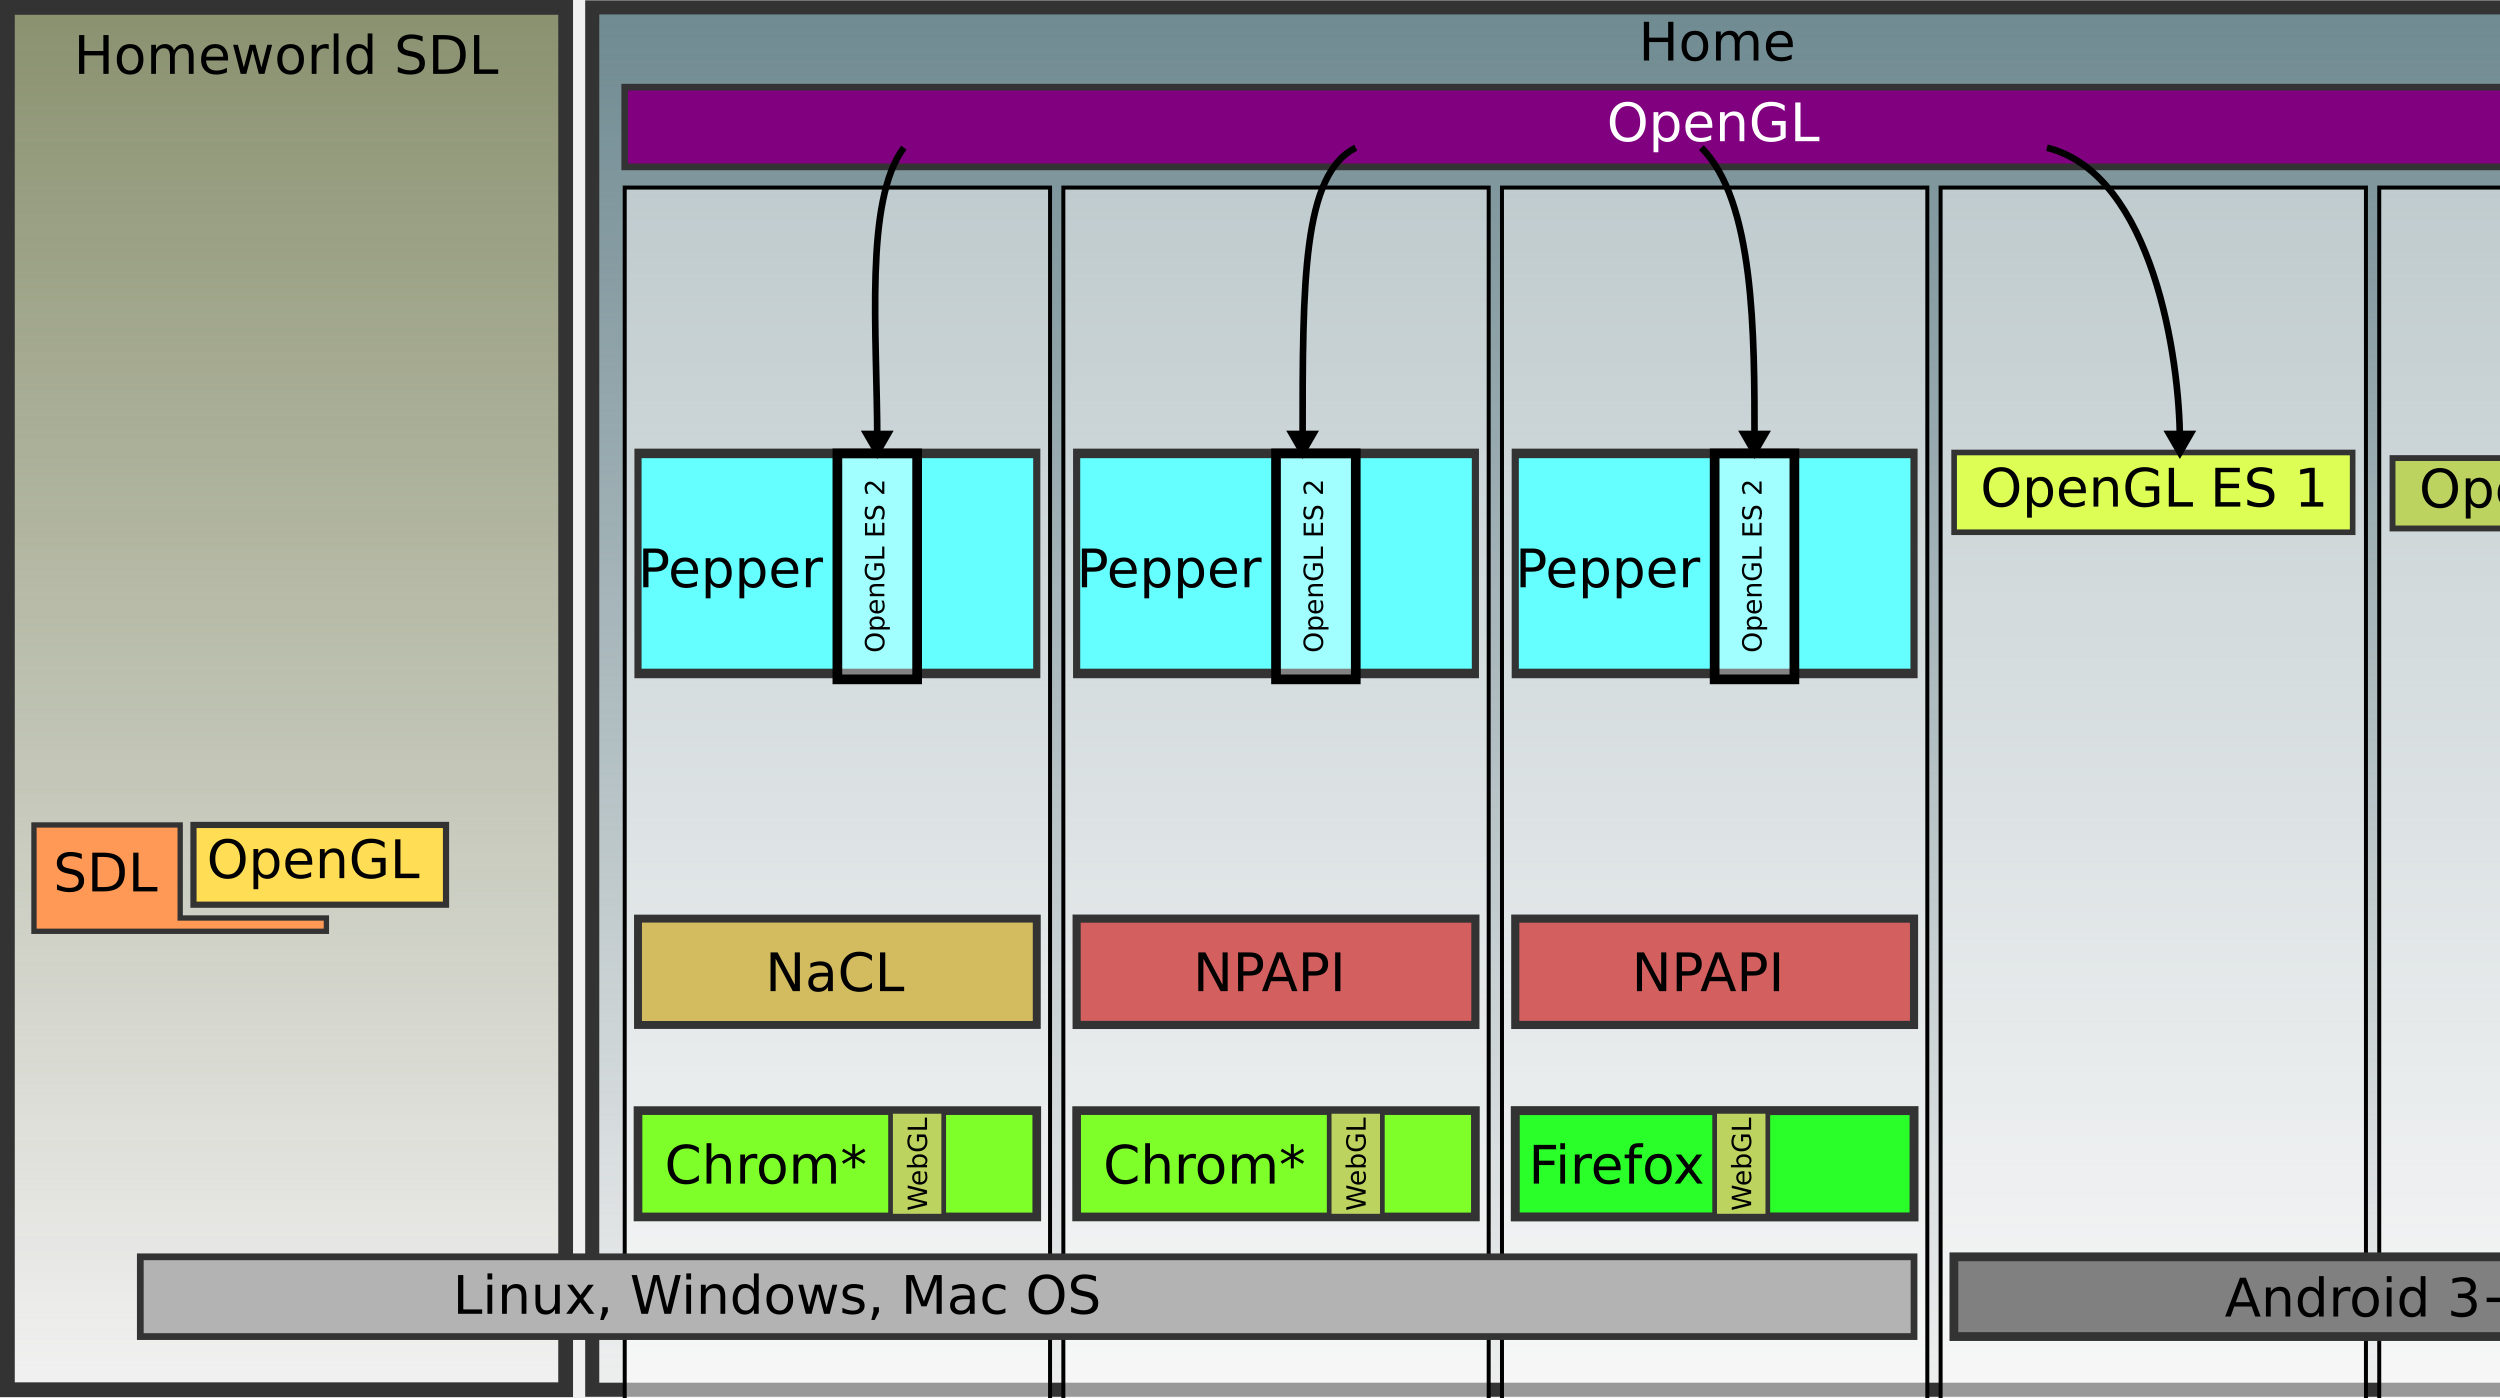
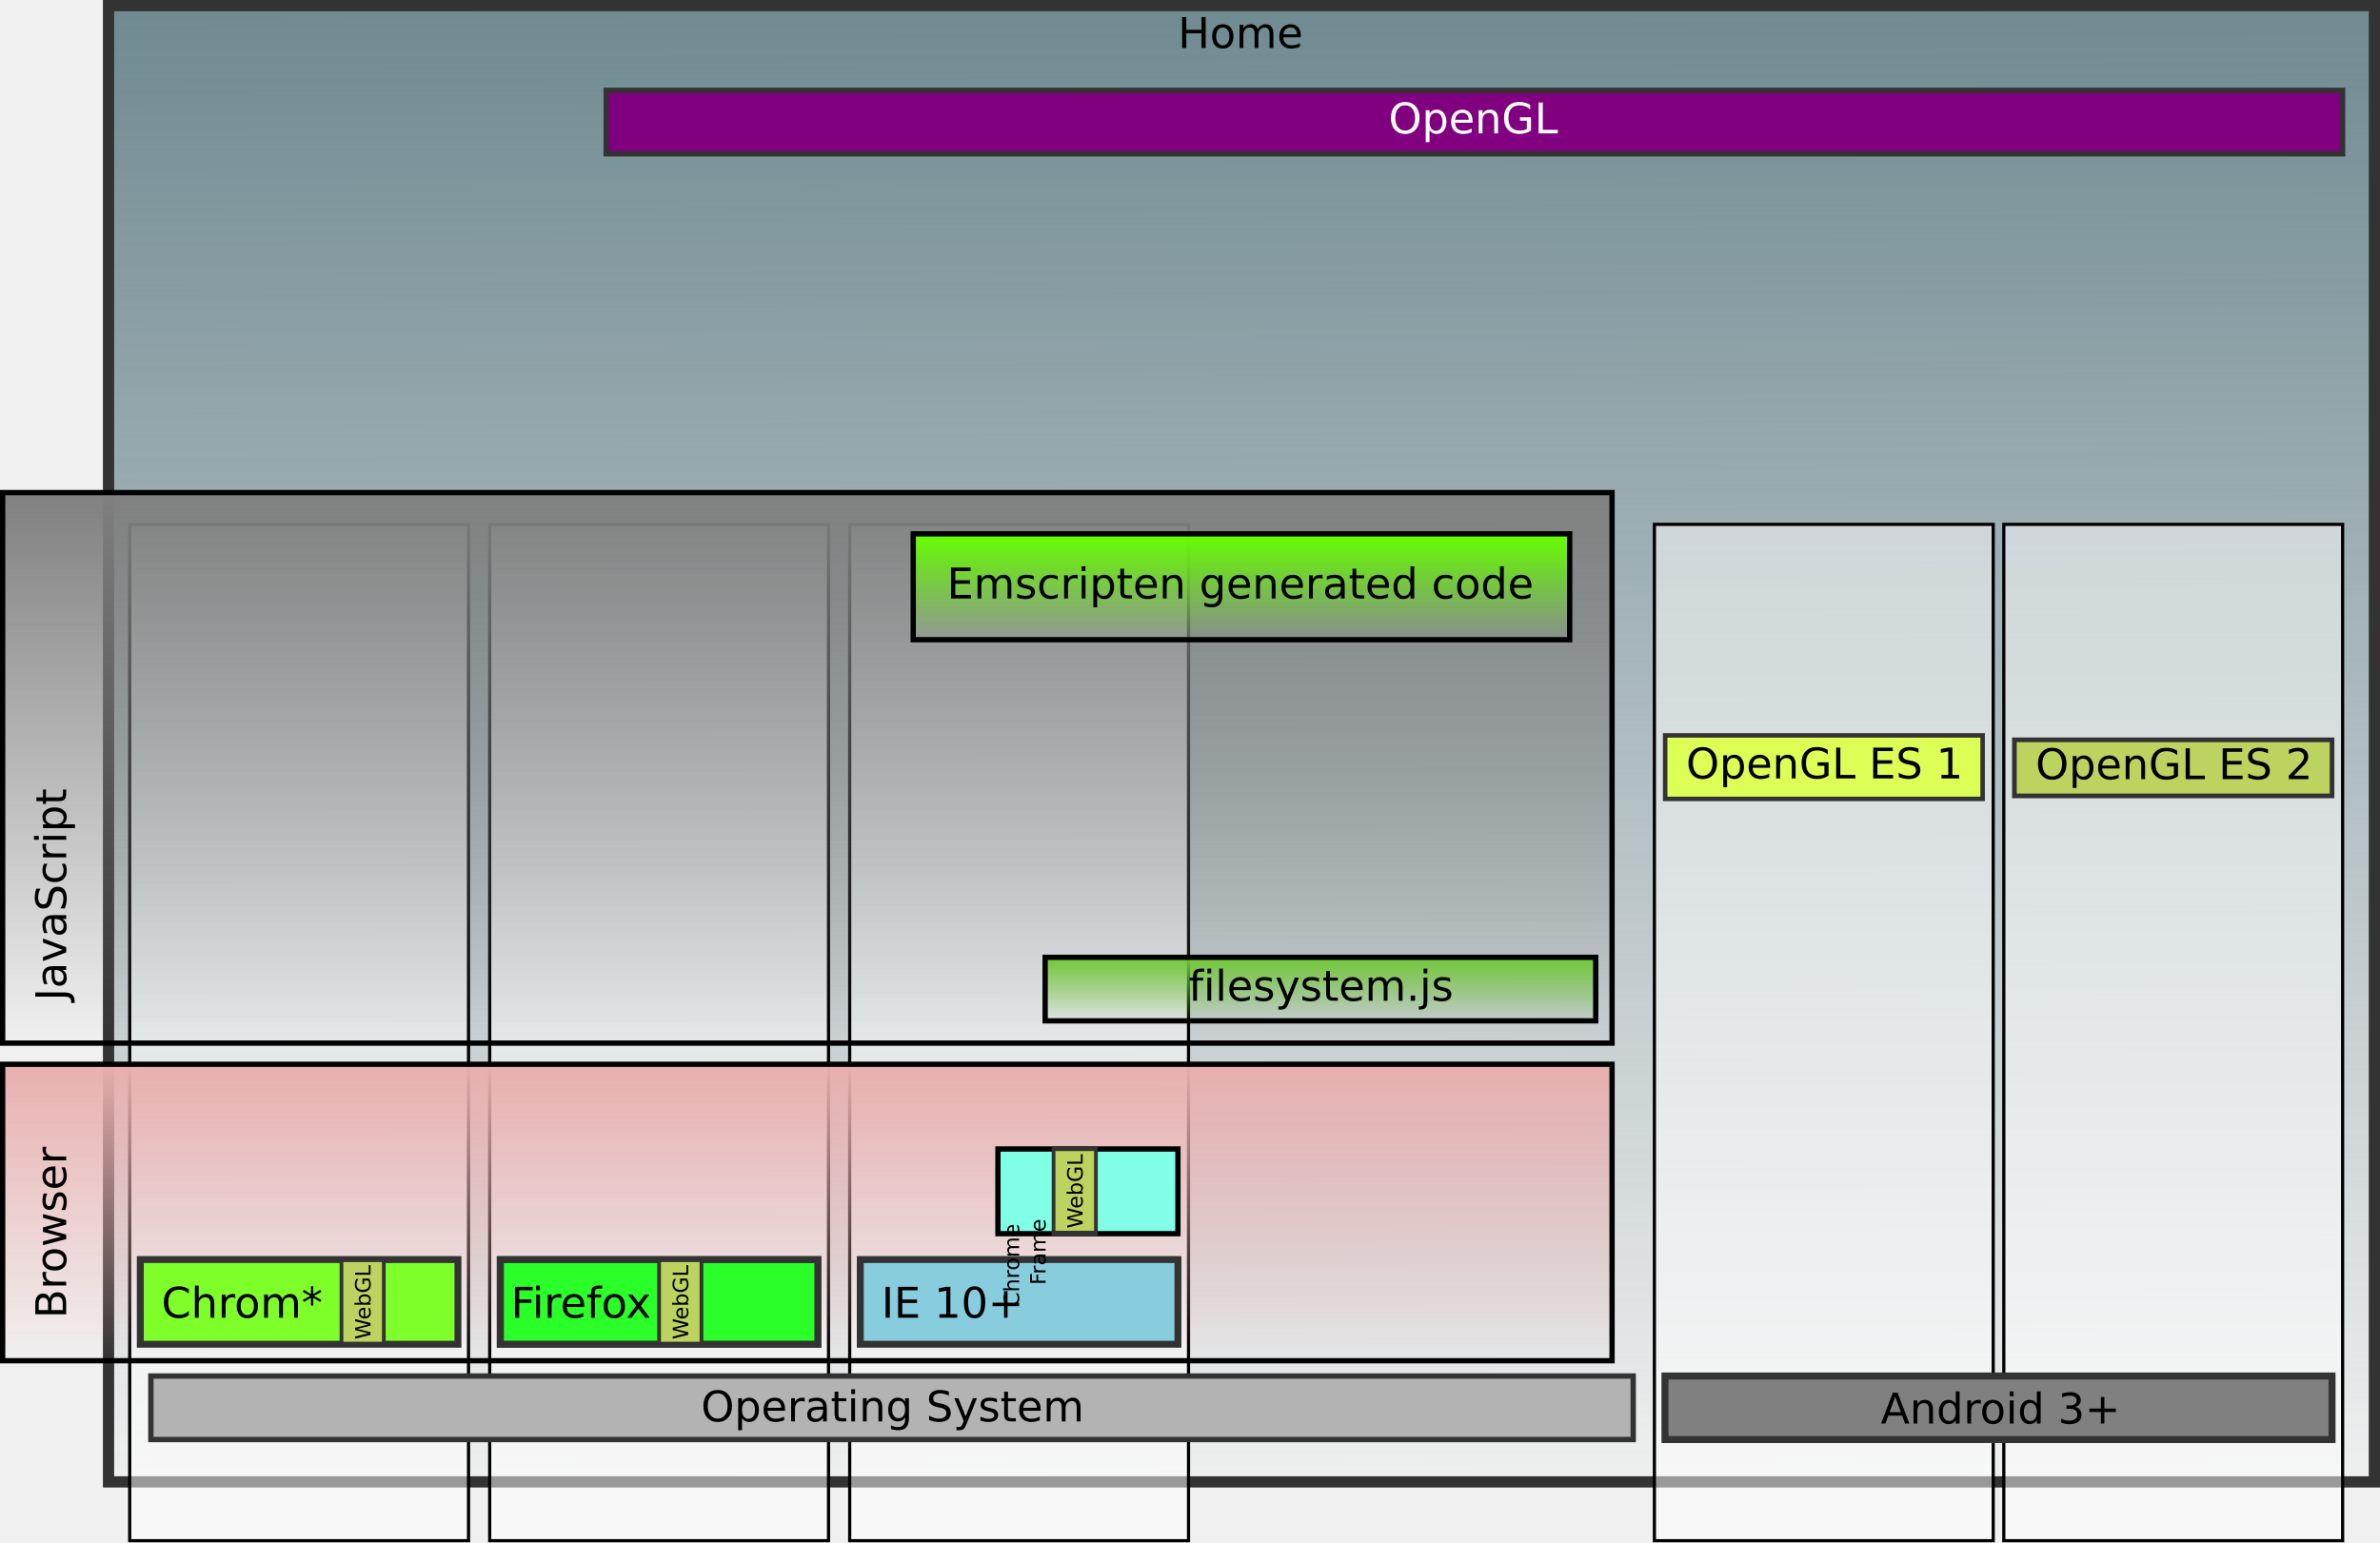
- <svg xmlns="http://www.w3.org/2000/svg" xmlns:xlink="http://www.w3.org/1999/xlink" width="1880.856" height="1051.114" id="svg2" version="1.1">
+ <svg xmlns="http://www.w3.org/2000/svg" xmlns:xlink="http://www.w3.org/1999/xlink" width="2247.799" height="1456.798" id="svg2" version="1.1">
  <defs id="defs4">
+     <linearGradient id="linearGradient4067">
+       <stop style="stop-color:#71c837;stop-opacity:1" offset="0" id="stop4069" />
+       <stop style="stop-color:#71c837;stop-opacity:0" offset="1" id="stop4071" />
+     </linearGradient>
+     <linearGradient id="linearGradient4046">
+       <stop style="stop-color:#66ff00;stop-opacity:1" offset="0" id="stop4048" />
+       <stop style="stop-color:#66ff00;stop-opacity:0" offset="1" id="stop4050" />
+     </linearGradient>
+     <linearGradient id="linearGradient4023">
+       <stop style="stop-color:#e9afaf;stop-opacity:1" offset="0" id="stop4025" />
+       <stop style="stop-color:#e9afaf;stop-opacity:0" offset="1" id="stop4027" />
+     </linearGradient>
+     <linearGradient id="linearGradient3947">
+       <stop style="stop-color:#808080;stop-opacity:1;" offset="0" id="stop3949" />
+       <stop style="stop-color:#808080;stop-opacity:0;" offset="1" id="stop3951" />
+     </linearGradient>
    <marker style="overflow:visible" id="TriangleOutL" refX="0" refY="0" orient="auto">
      <path transform="scale(0.8,0.8)" style="fill-rule:evenodd;stroke:#000000;stroke-width:1pt;marker-start:none" d="m 5.77,0 -8.65,5 0,-10 8.65,5 z" id="path4043" />
    </marker>
    <marker style="overflow:visible" id="TriangleOutM" refX="0" refY="0" orient="auto">
      <path transform="scale(0.4,0.4)" style="fill-rule:evenodd;stroke:#000000;stroke-width:1pt;marker-start:none" d="m 5.77,0 -8.65,5 0,-10 8.65,5 z" id="path4046" />
    </marker>
    <marker style="overflow:visible" id="Arrow2Lend" refX="0" refY="0" orient="auto">
      <path transform="matrix(-1.1,0,0,-1.1,-1.1,0)" d="M 8.719,4.034 -2.207,0.016 8.719,-4.002 c -1.745,2.372 -1.735,5.617 -6e-7,8.035 z" style="font-size:12px;fill-rule:evenodd;stroke-width:0.625;stroke-linejoin:round" id="path3921" />
    </marker>
    <linearGradient id="linearGradient5063">
      <stop id="stop5065" offset="0" style="stop-color:#8a916f;stop-opacity:1" />
      <stop id="stop5067" offset="1" style="stop-color:#8a916f;stop-opacity:0" />
    </linearGradient>
    <linearGradient id="linearGradient5053">
      <stop id="stop5055" offset="0" style="stop-color:#6f8a91;stop-opacity:1" />
      <stop id="stop5057" offset="1" style="stop-color:#6f8a91;stop-opacity:0" />
    </linearGradient>
    <linearGradient gradientUnits="userSpaceOnUse" y2="972.362" x2="840" y1="272.362" x1="840" id="linearGradient5059" xlink:href="#linearGradient5053" />
    <linearGradient gradientUnits="userSpaceOnUse" y2="952.362" x2="60" y1="272.362" x1="60" id="linearGradient5069" xlink:href="#linearGradient5063" />
-     <linearGradient gradientUnits="userSpaceOnUse" y2="972.362" x2="840" y1="272.362" x1="840" id="linearGradient5059-3" xlink:href="#linearGradient5053-3" gradientTransform="matrix(1.276786,0,0,1.507246,-85.80357,-446.4224)" />
+     <linearGradient gradientUnits="userSpaceOnUse" y2="972.362" x2="840" y1="37.203" x1="838.235" id="linearGradient5059-3" xlink:href="#linearGradient5053-3" gradientTransform="matrix(1.276786,0,0,1.507246,-85.80357,-446.4224)" />
    <linearGradient id="linearGradient5053-3">
      <stop id="stop5055-3" offset="0" style="stop-color:#6f8a91;stop-opacity:1" />
      <stop id="stop5057-8" offset="1" style="stop-color:#6f8a91;stop-opacity:0" />
    </linearGradient>
    <linearGradient gradientUnits="userSpaceOnUse" y2="952.362" x2="60" y1="272.362" x1="60" id="linearGradient5069-6" xlink:href="#linearGradient5063-0" />
    <linearGradient id="linearGradient5063-0">
      <stop id="stop5065-4" offset="0" style="stop-color:#8a916f;stop-opacity:1" />
      <stop id="stop5067-8" offset="1" style="stop-color:#8a916f;stop-opacity:0" />
    </linearGradient>
-     <linearGradient xlink:href="#linearGradient5063-0" id="linearGradient5095" gradientUnits="userSpaceOnUse" x1="60" y1="272.362" x2="60" y2="952.362" gradientTransform="matrix(1,0,0,1.507246,0,-446.4224)" />
-     <filter id="filter3081">
+     <filter id="filter3081" color-interpolation-filters="sRGB">
      <feColorMatrix id="feColorMatrix3087" type="hueRotate" values="195.349" />
      <feColorMatrix id="feColorMatrix3089" />
      <feColorMatrix id="feColorMatrix3091" type="saturate" values="0.518" />
      <feColorMatrix id="feColorMatrix3093" type="hueRotate" values="73.007" />
    </filter>
-     <filter id="filter3095">
+     <filter id="filter3095" color-interpolation-filters="sRGB">
      <feColorMatrix id="feColorMatrix3099" type="hueRotate" values="78.14" />
    </filter>
+     <linearGradient xlink:href="#linearGradient3947" id="linearGradient3953" x1="480" y1="211.114" x2="480" y2="731.114" gradientUnits="userSpaceOnUse" gradientTransform="translate(-135.5572,166.805)" />
+     <linearGradient xlink:href="#linearGradient4023" id="linearGradient4029" x1="620" y1="651.114" x2="620" y2="931.114" gradientUnits="userSpaceOnUse" />
+     <linearGradient xlink:href="#linearGradient4046" id="linearGradient4052" x1="460" y1="391.114" x2="460" y2="491.114" gradientUnits="userSpaceOnUse" />
+     <linearGradient xlink:href="#linearGradient4046" id="linearGradient4059" gradientUnits="userSpaceOnUse" x1="460" y1="391.114" x2="460" y2="491.114" gradientTransform="translate(-135.5572,265.7698)" />
+     <linearGradient xlink:href="#linearGradient4067" id="linearGradient4073" x1="1060" y1="551.114" x2="1060" y2="611.114" gradientUnits="userSpaceOnUse" />
+     <linearGradient xlink:href="#linearGradient4067" id="linearGradient4080" gradientUnits="userSpaceOnUse" x1="1060" y1="551.114" x2="1060" y2="611.114" />
+     <linearGradient xlink:href="#linearGradient4023" id="linearGradient4082" gradientUnits="userSpaceOnUse" x1="620" y1="651.114" x2="620" y2="931.114" />
  </defs>
-   <g transform="translate(135.5572,41.46271)" style="display:inline" id="layer2">
-     <rect y="-35.906" x="-130" height="1040" width="420" id="rect5061" style="fill:url(#linearGradient5095);fill-opacity:1;fill-rule:nonzero;stroke:#333333;stroke-width:11.114;stroke-linecap:butt;stroke-linejoin:miter;stroke-miterlimit:4;stroke-opacity:1;stroke-dasharray:none;stroke-dashoffset:0" />
-     <rect y="-35.906" x="310" height="1040" width="1694.443" id="rect5051" style="fill:url(#linearGradient5059-3);fill-opacity:1;fill-rule:nonzero;stroke:#333333;stroke-width:10.597;stroke-linecap:butt;stroke-linejoin:miter;stroke-miterlimit:4;stroke-opacity:1;stroke-dasharray:none;stroke-dashoffset:0" />
-     <text id="text3908" y="14.094" x="-80" style="font-size:40px;font-style:normal;font-weight:normal;line-height:125%;letter-spacing:0px;word-spacing:0px;fill:#000000;fill-opacity:1;stroke:none;font-family:Bitstream Vera Sans" xml:space="preserve">
-       <tspan y="14.094" x="-80" id="tspan3910">Homeworld SDL</tspan>
-     </text>
-     <text id="text3914" y="4.094" x="1097.261" style="font-size:40px;font-style:normal;font-weight:normal;line-height:125%;letter-spacing:0px;word-spacing:0px;fill:#000000;fill-opacity:1;stroke:none;font-family:Bitstream Vera Sans" xml:space="preserve">
-       <tspan y="4.094" x="1097.261" id="tspan3916">Home</tspan>
+   <g transform="translate(238.0572,395.6467)" style="display:inline" id="layer2">
+     <rect y="-390.348" x="-135.557" height="1394.443" width="2140.001" id="rect5051" style="fill:url(#linearGradient5059-3);fill-opacity:1;fill-rule:nonzero;stroke:#333333;stroke-width:10.597;stroke-linecap:butt;stroke-linejoin:miter;stroke-miterlimit:4;stroke-opacity:1;stroke-dasharray:none;stroke-dashoffset:0" />
+     <text id="text3914" y="-350.348" x="874.482" style="font-size:40px;font-style:normal;font-weight:normal;line-height:125%;letter-spacing:0px;word-spacing:0px;fill:#000000;fill-opacity:1;stroke:none;font-family:Bitstream Vera Sans" xml:space="preserve">
+       <tspan y="-350.348" x="874.482" id="tspan3916">Home</tspan>
    </text>
  </g>
-   <g id="layer3">
-     <use style="display:inline" x="0" y="0" xlink:href="#rect3108" id="use3105" transform="translate(990,0)" width="1880.856" height="1051.114" />
-     <use style="display:inline" x="0" y="0" xlink:href="#rect3108" id="use3107" transform="translate(1320,0)" width="1880.856" height="1051.114" />
-     <use style="display:inline" height="1051.114" width="1880.856" transform="translate(330,0)" id="use3914" xlink:href="#rect3108" y="0" x="0" />
-     <use style="display:inline" height="1051.114" width="1880.856" transform="translate(660,0)" id="use3916" xlink:href="#rect3108" y="0" x="0" />
-     <rect y="141.114" x="470" height="960" width="320" id="rect3108" style="fill:#ffffff;fill-opacity:0.502;fill-rule:nonzero;stroke:#000000;stroke-width:3;stroke-miterlimit:4;stroke-dasharray:none;display:inline" />
+   <g id="layer3" style="display:inline" transform="translate(102.5,354.184)">
+     <use style="display:inline" x="0" y="0" xlink:href="#rect3108" id="use3105" transform="translate(1440,0)" width="1880.856" height="1051.114" />
+     <use style="display:inline" x="0" y="0" xlink:href="#rect3108" id="use3107" transform="translate(1770,0)" width="1880.856" height="1051.114" />
+     <use style="display:inline" height="1051.114" width="1880.856" transform="translate(680,0)" id="use3914" xlink:href="#rect3108" y="0" x="0" />
+     <use style="display:inline" height="1051.114" width="1880.856" transform="translate(340,0)" id="use3916" xlink:href="#rect3108" y="0" x="0" />
+     <rect y="141.114" x="20" height="960" width="320" id="rect3108" style="fill:#ffffff;fill-opacity:0.502;fill-rule:nonzero;stroke:#000000;stroke-width:3;stroke-miterlimit:4;stroke-dasharray:none;display:inline" />
  </g>
-   <g style="display:inline" transform="translate(135.5572,-266.805)" id="layer1">
-     <rect y="887.45" x="10" height="60" width="190" id="rect2989" style="fill:#ffdd55;fill-opacity:1;fill-rule:nonzero;stroke:#333333;stroke-width:4.66;stroke-linecap:butt;stroke-linejoin:miter;stroke-miterlimit:4;stroke-opacity:1;stroke-dasharray:none;stroke-dashoffset:0" />
-     <text id="text2991" y="927.45" x="20" style="font-size:40px;font-style:normal;font-weight:normal;line-height:125%;letter-spacing:0px;word-spacing:0px;fill:#000000;fill-opacity:1;stroke:none;font-family:Bitstream Vera Sans" xml:space="preserve">
-       <tspan y="927.45" x="20" id="tspan2993">OpenGL</tspan>
-     </text>
-     <g transform="translate(354.4428,275.5572)" id="g3073">
-       <rect style="fill:#d35f5f;fill-opacity:1;fill-rule:nonzero;stroke:#333333;stroke-width:6.136;stroke-linecap:butt;stroke-linejoin:miter;stroke-miterlimit:4;stroke-opacity:1;stroke-dasharray:none;stroke-dashoffset:0" id="rect2995" width="300" height="80" x="320" y="682.362" />
-       <text xml:space="preserve" style="font-size:40px;font-style:normal;font-weight:normal;line-height:125%;letter-spacing:0px;word-spacing:0px;fill:#000000;fill-opacity:1;stroke:none;font-family:Bitstream Vera Sans" x="407.617" y="736.942" id="text2997">
-         <tspan id="tspan2999" x="407.617" y="736.942">NPAPI</tspan>
+   <g style="display:inline" transform="translate(238.0572,87.37903)" id="layer1">
+     <g id="g4035">
+       <rect transform="translate(-135.5572,266.805)" y="651.114" x="-100" height="280" width="1520" id="rect4021" style="fill:url(#linearGradient4082);fill-opacity:1;fill-rule:nonzero;stroke:#000000;stroke-width:5;stroke-linecap:butt;stroke-linejoin:miter;stroke-miterlimit:4;stroke-opacity:1;stroke-dasharray:none;stroke-dashoffset:0" />
+       <text transform="matrix(0,-1,1,0,0,0)" id="text4031" y="-175.557" x="-1157.919" style="font-size:40px;font-style:normal;font-weight:normal;line-height:125%;letter-spacing:0px;word-spacing:0px;fill:#000000;fill-opacity:1;stroke:none;font-family:Bitstream Vera Sans" xml:space="preserve">
+         <tspan y="-175.557" x="-1157.919" id="tspan4033">Browser</tspan>
      </text>
    </g>
-     <g transform="translate(-285.5572,275.5572)" id="g3053">
-       <rect style="fill:#d3bc5f;fill-opacity:1;fill-rule:nonzero;stroke:#333333;stroke-width:5.963;stroke-linecap:butt;stroke-linejoin:miter;stroke-miterlimit:4;stroke-opacity:1;stroke-dasharray:none;stroke-dashoffset:0" id="rect3007" width="300" height="80" x="630" y="682.362" />
-       <text xml:space="preserve" style="font-size:40px;font-style:normal;font-weight:normal;line-height:125%;letter-spacing:0px;word-spacing:0px;fill:#000000;fill-opacity:1;stroke:none;font-family:Bitstream Vera Sans" x="725.791" y="736.923" id="text3009">
-         <tspan id="tspan3011" x="725.791" y="736.923">NaCL</tspan>
-       </text>
-     </g>
-     <g transform="translate(-285.5572,340)" id="g3063">
+     <g transform="translate(-735.5572,340)" id="g3063">
      <rect style="fill:#7fff2a;fill-opacity:1;fill-rule:nonzero;stroke:#333333;stroke-width:6.532;stroke-linecap:butt;stroke-linejoin:miter;stroke-miterlimit:4;stroke-opacity:1;stroke-dasharray:none;stroke-dashoffset:0" id="rect3013" width="300" height="80" x="630" y="762.362" />
      <text xml:space="preserve" style="font-size:40px;font-style:normal;font-weight:normal;line-height:125%;letter-spacing:0px;word-spacing:0px;fill:#000000;fill-opacity:1;stroke:none;font-family:Bitstream Vera Sans" x="650" y="817.274" id="text3015">
        <tspan id="tspan3017" x="650" y="817.274">Chrom*</tspan>
      </text>
      <g id="g3850" style="display:inline" transform="translate(330,250)">
        <rect transform="matrix(1,0,0,1.333333,-310,-318.0139)" style="fill:#bcd35f;fill-opacity:1;fill-rule:nonzero;stroke:#333333;stroke-width:3.536;stroke-linecap:butt;stroke-linejoin:miter;stroke-miterlimit:4;stroke-opacity:1;stroke-dasharray:none;stroke-dashoffset:0" id="rect3843" width="40" height="60" x="800" y="622.782" />
        <text xml:space="preserve" style="font-size:40px;font-style:normal;font-weight:normal;line-height:125%;letter-spacing:0px;word-spacing:0px;fill:#000000;fill-opacity:1;stroke:none;font-family:Bitstream Vera Sans" x="-587.763" y="517.456" id="text3839" transform="matrix(0,-1,1,0,0,0)">
          <tspan id="tspan3841" x="-587.763" y="517.456" style="font-size:20px">WebGL</tspan>
        </text>
      </g>
    </g>
-     <g transform="translate(684.4428,340)" id="g3083">
+     <g transform="translate(-85.55719,340)" id="g3083">
      <rect style="fill:#2aff2a;fill-opacity:1;fill-rule:nonzero;stroke:#333333;stroke-width:6.721;stroke-linecap:butt;stroke-linejoin:miter;stroke-miterlimit:4;stroke-opacity:1;stroke-dasharray:none;stroke-dashoffset:0" id="rect3019" width="300" height="80" x="320" y="762.362" />
      <text xml:space="preserve" style="font-size:40px;font-style:normal;font-weight:normal;line-height:125%;letter-spacing:0px;word-spacing:0px;fill:#000000;fill-opacity:1;stroke:none;font-family:Bitstream Vera Sans" x="330" y="817.274" id="text3021">
        <tspan id="tspan3023" x="330" y="817.274">Firefox</tspan>
      </text>
      <use height="1" width="1" id="use5787" xlink:href="#g3850" y="0" x="0" style="display:inline" transform="translate(-350,-4.7153562e-6)" />
    </g>
-     <g transform="matrix(1,0,0,1.333333,-285.5572,-201.8969)" id="g3058">
-       <rect style="fill:#66ffff;fill-opacity:1;fill-rule:nonzero;stroke:#333333;stroke-width:5.382;stroke-linecap:butt;stroke-linejoin:miter;stroke-miterlimit:4;stroke-opacity:1;stroke-dasharray:none;stroke-dashoffset:0" id="rect3025" width="300" height="124.168" x="630" y="607.362" />
-       <text transform="scale(1.1547,0.8660254)" id="text3845" y="788.53" x="545.596" style="font-size:34.641px;font-style:normal;font-weight:normal;line-height:125%;letter-spacing:0px;word-spacing:0px;fill:#000000;fill-opacity:1;stroke:none;font-family:Bitstream Vera Sans" xml:space="preserve">
-         <tspan y="788.53" x="545.596" id="tspan3847">Pepper</tspan>
-       </text>
-       <g id="g5728" style="display:inline" transform="matrix(1,0,0,0.75,310,238.0905)">
-         <rect style="fill:#ffffff;fill-opacity:0.388;fill-rule:nonzero;stroke:#000000;stroke-width:7.289;stroke-linecap:butt;stroke-linejoin:miter;stroke-miterlimit:4;stroke-opacity:1;stroke-dasharray:none;stroke-dashoffset:0" id="rect5680" width="60" height="170" x="470" y="492.362" />
-         <text xml:space="preserve" style="font-size:40px;font-style:normal;font-weight:normal;line-height:125%;letter-spacing:0px;word-spacing:0px;fill:#000000;fill-opacity:1;stroke:none;display:inline;font-family:Bitstream Vera Sans" x="-642.367" y="505.342" id="text5682" transform="matrix(0,-1,1,0,0,0)">
-           <tspan id="tspan5684" x="-642.367" y="505.342" style="font-size:20px">OpenGL ES 2</tspan>
-         </text>
-       </g>
-     </g>
-     <rect y="1212.362" x="-30" height="60" width="1334.443" id="rect3031" style="fill:#b3b3b3;fill-opacity:1;fill-rule:nonzero;stroke:#333333;stroke-width:5.079;stroke-linecap:butt;stroke-linejoin:miter;stroke-miterlimit:4;stroke-opacity:1;stroke-dasharray:none;stroke-dashoffset:0" />
-     <text id="text3033" y="1255.233" x="205.127" style="font-size:40px;font-style:normal;font-weight:normal;line-height:125%;letter-spacing:0px;word-spacing:0px;fill:#000000;fill-opacity:1;stroke:none;font-family:Bitstream Vera Sans" xml:space="preserve">
-       <tspan id="tspan3043" y="1255.233" x="205.127">Linux, Windows, Mac OS</tspan>
+     <rect y="1212.362" x="-95.557" height="60" width="1400" id="rect3031" style="fill:#b3b3b3;fill-opacity:1;fill-rule:nonzero;stroke:#333333;stroke-width:5.079;stroke-linecap:butt;stroke-linejoin:miter;stroke-miterlimit:4;stroke-opacity:1;stroke-dasharray:none;stroke-dashoffset:0" />
+     <text id="text3033" y="1255.233" x="424.013" style="font-size:40px;font-style:normal;font-weight:normal;line-height:125%;letter-spacing:0px;word-spacing:0px;fill:#000000;fill-opacity:1;stroke:none;font-family:Bitstream Vera Sans" xml:space="preserve">
+       <tspan id="tspan3043" y="1255.233" x="424.013">Operating System</tspan>
    </text>
-     <g transform="translate(441.0215,-210)" id="g3088">
+     <g transform="translate(441.0215,-544.4428)" id="g3088">
      <g id="g3133">
        <rect y="542.362" x="-106.579" height="60" width="1640" id="rect3037" style="fill:#800080;fill-opacity:1;fill-rule:nonzero;stroke:#333333;stroke-width:5;stroke-linecap:butt;stroke-linejoin:miter;stroke-miterlimit:4;stroke-opacity:1;stroke-dasharray:none;stroke-dashoffset:0" />
        <text id="text3039" y="583.046" x="632.318" style="font-size:40px;font-style:normal;font-weight:normal;line-height:125%;letter-spacing:0px;word-spacing:0px;fill:#ffffff;fill-opacity:1;stroke:none;font-family:Bitstream Vera Sans" xml:space="preserve">
          <tspan y="583.046" x="632.318" id="tspan3041">OpenGL</tspan>
        </text>
      </g>
    </g>
    <g transform="translate(365.683,164.9121)" id="g3079">
      <rect style="fill:#808080;fill-opacity:1;fill-rule:nonzero;stroke:#333333;stroke-width:6.62;stroke-linecap:butt;stroke-linejoin:miter;stroke-miterlimit:4;stroke-opacity:1;stroke-dasharray:none;stroke-dashoffset:0" id="rect3047" width="630" height="60" x="968.76" y="1047.45" />
      <text xml:space="preserve" style="font-size:40px;font-style:normal;font-weight:normal;line-height:125%;letter-spacing:0px;word-spacing:0px;fill:#000000;fill-opacity:1;stroke:none;font-family:Bitstream Vera Sans" x="1172.52" y="1092.362" id="text3049">
        <tspan id="tspan3051" x="1172.52" y="1092.362">Android 3+</tspan>
-       </text>
-     </g>
-     <g transform="translate(-80,195.0879)" id="g3099">
-       <path id="rect3093" transform="translate(-20,298.2677)" d="m -10,394.094 0,69.999 0,10 110,0 110,0 0,-10 -110,0 0,-69.999 z" style="fill:#ff9955;fill-opacity:1;fill-rule:nonzero;stroke:#333333;stroke-width:4;stroke-linecap:butt;stroke-linejoin:miter;stroke-miterlimit:4;stroke-opacity:1;stroke-dashoffset:0" />
-       <text xml:space="preserve" style="font-size:40px;font-style:normal;font-weight:normal;line-height:125%;letter-spacing:0px;word-spacing:0px;fill:#000000;fill-opacity:1;stroke:none;font-family:Bitstream Vera Sans" x="-15.439" y="742.362" id="text3095">
-         <tspan id="tspan3097" x="-15.439" y="742.362">SDL</tspan>
      </text>
    </g>
    <g transform="translate(394.6088,-95.12641)" id="g3055">
      <rect style="fill:#ddff55;fill-opacity:1;fill-rule:nonzero;stroke:#333333;stroke-width:4.234;stroke-linecap:butt;stroke-linejoin:miter;stroke-miterlimit:4;stroke-opacity:1;stroke-dasharray:none;stroke-dashoffset:0" id="rect3127" width="299.834" height="60" x="940" y="702.362" />
      <text xml:space="preserve" style="font-size:40px;font-style:normal;font-weight:normal;line-height:125%;letter-spacing:0px;word-spacing:0px;fill:#000000;fill-opacity:1;stroke:none;font-family:Bitstream Vera Sans" x="959.751" y="743.046" id="text3129">
        <tspan id="tspan3131" x="959.751" y="743.046">OpenGL ES 1</tspan>
      </text>
    </g>
    <g transform="translate(354.4428,-94.44281)" id="g3834">
      <rect style="fill:#bcd35f;fill-opacity:1;fill-rule:nonzero;stroke:#333333;stroke-width:4.412;stroke-linecap:butt;stroke-linejoin:miter;stroke-miterlimit:4;stroke-opacity:1;stroke-dasharray:none;stroke-dashoffset:0" id="rect3060" width="300" height="52.941" x="1310" y="705.892" />
      <text xml:space="preserve" style="font-size:40px;font-style:normal;font-weight:normal;line-height:125%;letter-spacing:0px;word-spacing:0px;fill:#000000;fill-opacity:1;stroke:none;font-family:Bitstream Vera Sans" x="1329.99" y="743.046" id="text3830">
        <tspan id="tspan3832" x="1329.99" y="743.046">OpenGL ES 2</tspan>
      </text>
    </g>
-     <use height="744.094" width="1052.362" transform="translate(330,-3.8583617e-6)" id="use3075" xlink:href="#g3063" y="0" x="0" />
-     <use height="744.094" width="1052.362" transform="translate(330,-2.7343749e-6)" id="use3106" xlink:href="#g3073" y="0" x="0" />
-     <use height="1051.114" width="1880.856" transform="translate(330,0)" id="use3918" xlink:href="#g3058" y="0" x="0" />
-     <use height="1051.114" width="1880.856" transform="translate(660,0)" id="use3920" xlink:href="#g3058" y="0" x="0" />
+     <g id="use3075" transform="translate(-55.55719,340)">
+       <rect y="762.362" x="630" height="80" width="300" id="rect3134" style="fill:#87cdde;fill-opacity:1;fill-rule:nonzero;stroke:#333333;stroke-width:6.532;stroke-linecap:butt;stroke-linejoin:miter;stroke-miterlimit:4;stroke-opacity:1;stroke-dasharray:none;stroke-dashoffset:0" />
+       <text id="text3136" y="817.274" x="650" style="font-size:40px;font-style:normal;font-weight:normal;line-height:125%;letter-spacing:0px;word-spacing:0px;fill:#000000;fill-opacity:1;stroke:none;font-family:Bitstream Vera Sans" xml:space="preserve">
+         <tspan y="817.274" x="650" id="tspan3138">IE 10+</tspan>
+       </text>
+       <g id="g3940">
+         <rect transform="translate(-80,-73.19501)" y="731.114" x="840" height="80" width="170" id="rect3148" style="fill:#80ffe6;fill-opacity:1;fill-rule:nonzero;stroke:#000000;stroke-width:5;stroke-linecap:butt;stroke-linejoin:miter;stroke-miterlimit:4;stroke-opacity:1;stroke-dasharray:none;stroke-dashoffset:0" />
+         <text id="text3936" y="780" x="-697.919" style="font-size:40px;font-style:normal;font-weight:normal;text-align:center;line-height:125%;letter-spacing:0px;word-spacing:0px;text-anchor:middle;fill:#000000;fill-opacity:1;stroke:none;font-family:Bitstream Vera Sans" xml:space="preserve" transform="matrix(0,-1,1,0,0,0)">
+           <tspan style="font-size:20px;text-align:center;text-anchor:middle" y="780" x="-697.919" id="tspan3938">Chrome</tspan>
+           <tspan style="font-size:20px;text-align:center;text-anchor:middle" y="805" x="-697.919" id="tspan3968">Frame</tspan>
+         </text>
+         <use transform="translate(-7.456055,-104.8432)" style="display:inline" x="0" y="0" xlink:href="#g3850" id="use3997" width="1" height="1" />
+       </g>
+     </g>
+     <text xml:space="preserve" style="font-size:40px;font-style:normal;font-weight:normal;line-height:125%;letter-spacing:0px;word-spacing:0px;fill:#000000;fill-opacity:1;stroke:none;font-family:Bitstream Vera Sans" x="273.54" y="516.886" id="text3955" transform="translate(-135.5572,266.805)">
+       <tspan id="tspan3957" x="273.54" y="516.886" />
+     </text>
+     <g id="g3963">
+       <rect y="377.919" x="-235.557" height="520" width="1520" id="rect3945" style="fill:url(#linearGradient3953);fill-opacity:1;fill-rule:nonzero;stroke:#000000;stroke-width:5;stroke-linecap:butt;stroke-linejoin:miter;stroke-miterlimit:4;stroke-opacity:1;stroke-dasharray:none;stroke-dashoffset:0" />
+       <text transform="matrix(0,-1,1,0,0,0)" id="text3959" y="-175.557" x="-857.919" style="font-size:40px;font-style:normal;font-weight:normal;line-height:125%;letter-spacing:0px;word-spacing:0px;fill:#000000;fill-opacity:1;stroke:none;font-family:Bitstream Vera Sans" xml:space="preserve">
+         <tspan y="-175.557" x="-857.919" id="tspan3961">JavaScript</tspan>
+       </text>
+     </g>
+     <g id="g4054" transform="translate(600,-240)">
+       <rect y="656.884" x="24.443" height="100" width="620" id="rect4040" style="fill:url(#linearGradient4059);fill-opacity:1;fill-rule:nonzero;stroke:#000000;stroke-width:5;stroke-linecap:butt;stroke-linejoin:miter;stroke-miterlimit:4;stroke-opacity:1;stroke-dasharray:none;stroke-dashoffset:0" />
+       <text id="text4042" y="717.919" x="56.279" style="font-size:40px;font-style:normal;font-weight:normal;line-height:125%;letter-spacing:0px;word-spacing:0px;fill:#000000;fill-opacity:1;stroke:none;font-family:Bitstream Vera Sans" xml:space="preserve">
+         <tspan y="717.919" x="56.279" id="tspan4044">Emscripten generated code</tspan>
+       </text>
+     </g>
  </g>
-   <g transform="translate(135.5572,41.46271)" id="layer4" style="display:inline">
-     <path id="path3895" d="m 544.443,69.652 c -30,40 -20,140 -20,220" style="fill:none;stroke:#000000;stroke-width:5;stroke-linecap:butt;stroke-linejoin:miter;stroke-miterlimit:4;stroke-opacity:1;stroke-dasharray:none;marker-end:url(#TriangleOutM)" />
-     <path id="path4527" d="m 884.443,69.652 c -40,20 -40,100 -40,220" style="fill:none;stroke:#000000;stroke-width:5;stroke-linecap:butt;stroke-linejoin:miter;stroke-miterlimit:4;stroke-opacity:1;stroke-dasharray:none;marker-end:url(#TriangleOutM)" />
-     <path id="path5275" d="m 1404.443,69.652 c 80,20 100,160 100,220" style="fill:none;stroke:#000000;stroke-width:5;stroke-linecap:butt;stroke-linejoin:miter;stroke-miterlimit:4;stroke-opacity:1;stroke-dasharray:none;marker-end:url(#TriangleOutM)" />
-     <path id="path5463" d="m 1144.443,69.652 c 40,40 40,140 40,220" style="fill:none;stroke:#000000;stroke-width:5;stroke-linecap:butt;stroke-linejoin:miter;stroke-miterlimit:4;stroke-opacity:1;stroke-dasharray:none;marker-end:url(#TriangleOutM)" />
-     <path style="fill:none;stroke:#000000;stroke-width:4;stroke-linecap:butt;stroke-linejoin:miter;stroke-miterlimit:4;stroke-opacity:1;stroke-dasharray:none;marker-start:none;marker-end:url(#TriangleOutM)" d="m 1910,111.114 c 39.293,59.12 89.926,100.897 90,220" id="path4114" transform="translate(-135.5572,-41.46271)" />
+   <g transform="translate(238.0572,395.6467)" id="layer4" style="display:inline">
+     <g id="g4075" transform="translate(44.58984,-1.035159)">
+       <rect transform="translate(-135.5572,-41.46271)" y="551.114" x="840" height="60" width="520" id="rect4061" style="fill:url(#linearGradient4080);fill-opacity:1;fill-rule:nonzero;stroke:#000000;stroke-width:5;stroke-linecap:butt;stroke-linejoin:miter;stroke-miterlimit:4;stroke-opacity:1;stroke-dasharray:none;stroke-dashoffset:0" />
+       <text id="text4063" y="550.687" x="839.853" style="font-size:40px;font-style:normal;font-weight:normal;line-height:125%;letter-spacing:0px;word-spacing:0px;fill:#000000;fill-opacity:1;stroke:none;font-family:Bitstream Vera Sans" xml:space="preserve">
+         <tspan y="550.687" x="839.853" id="tspan4065">filesystem.js</tspan>
+       </text>
+     </g>
  </g>
</svg>
